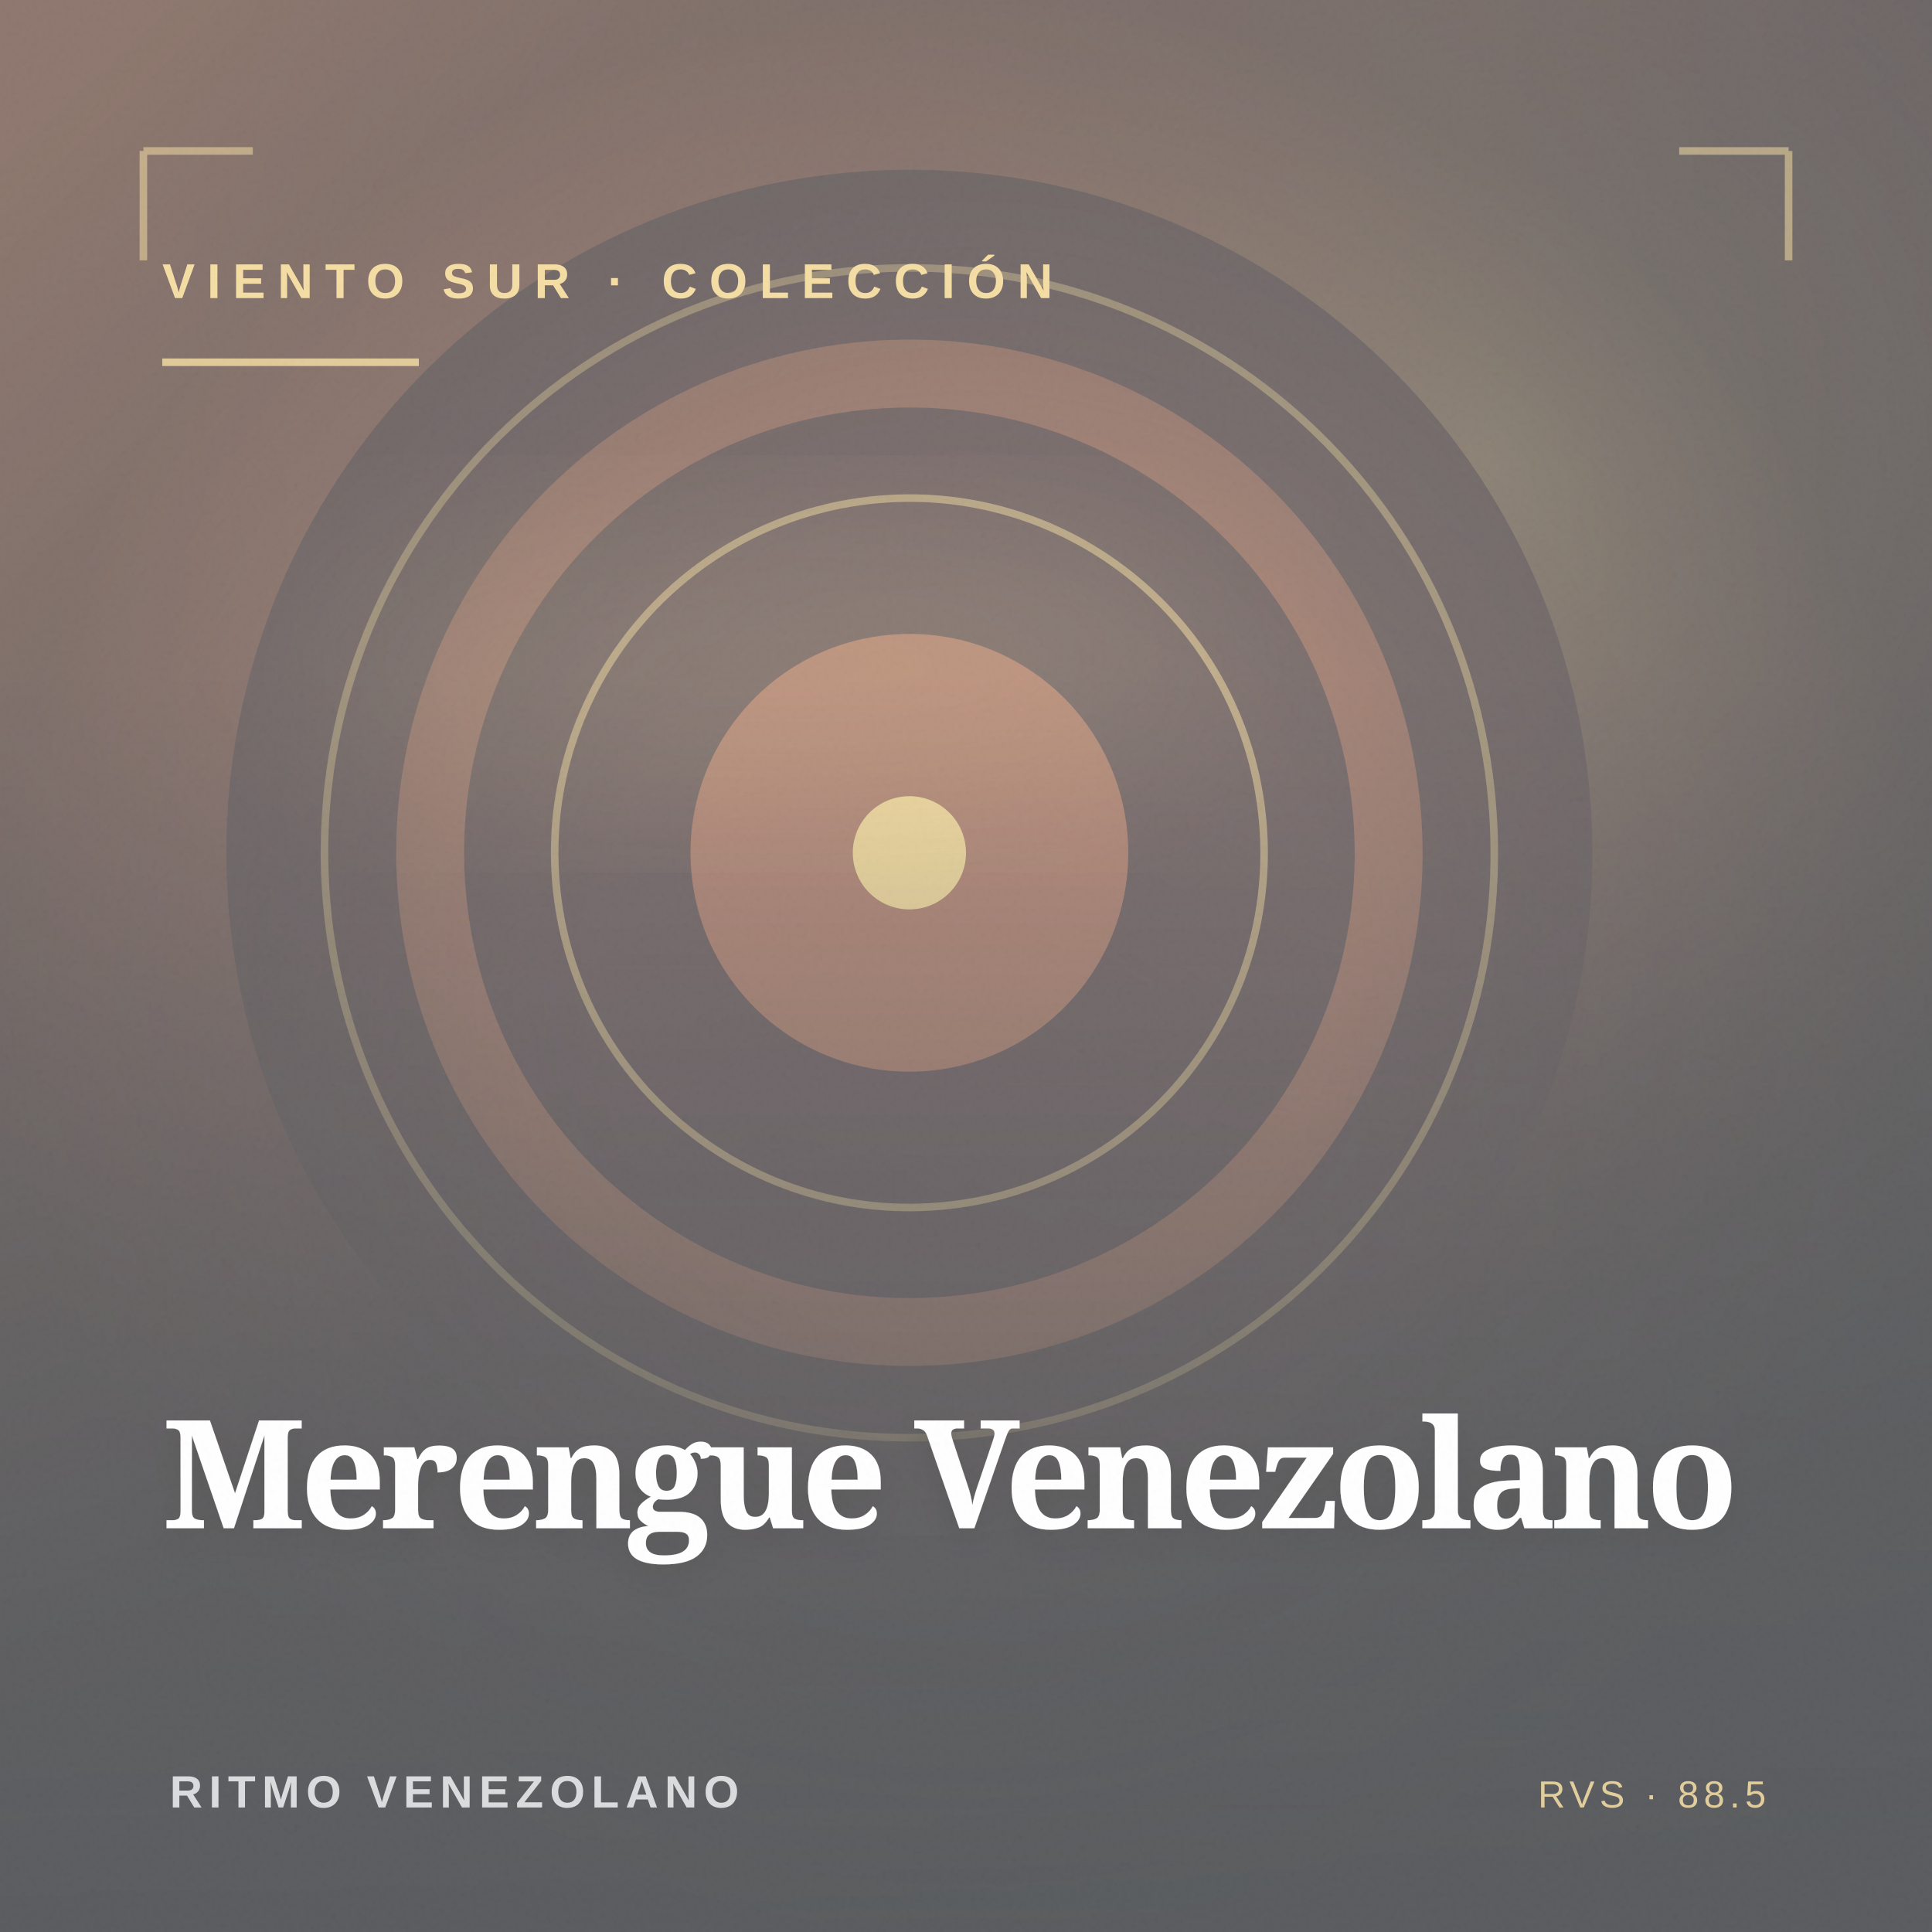
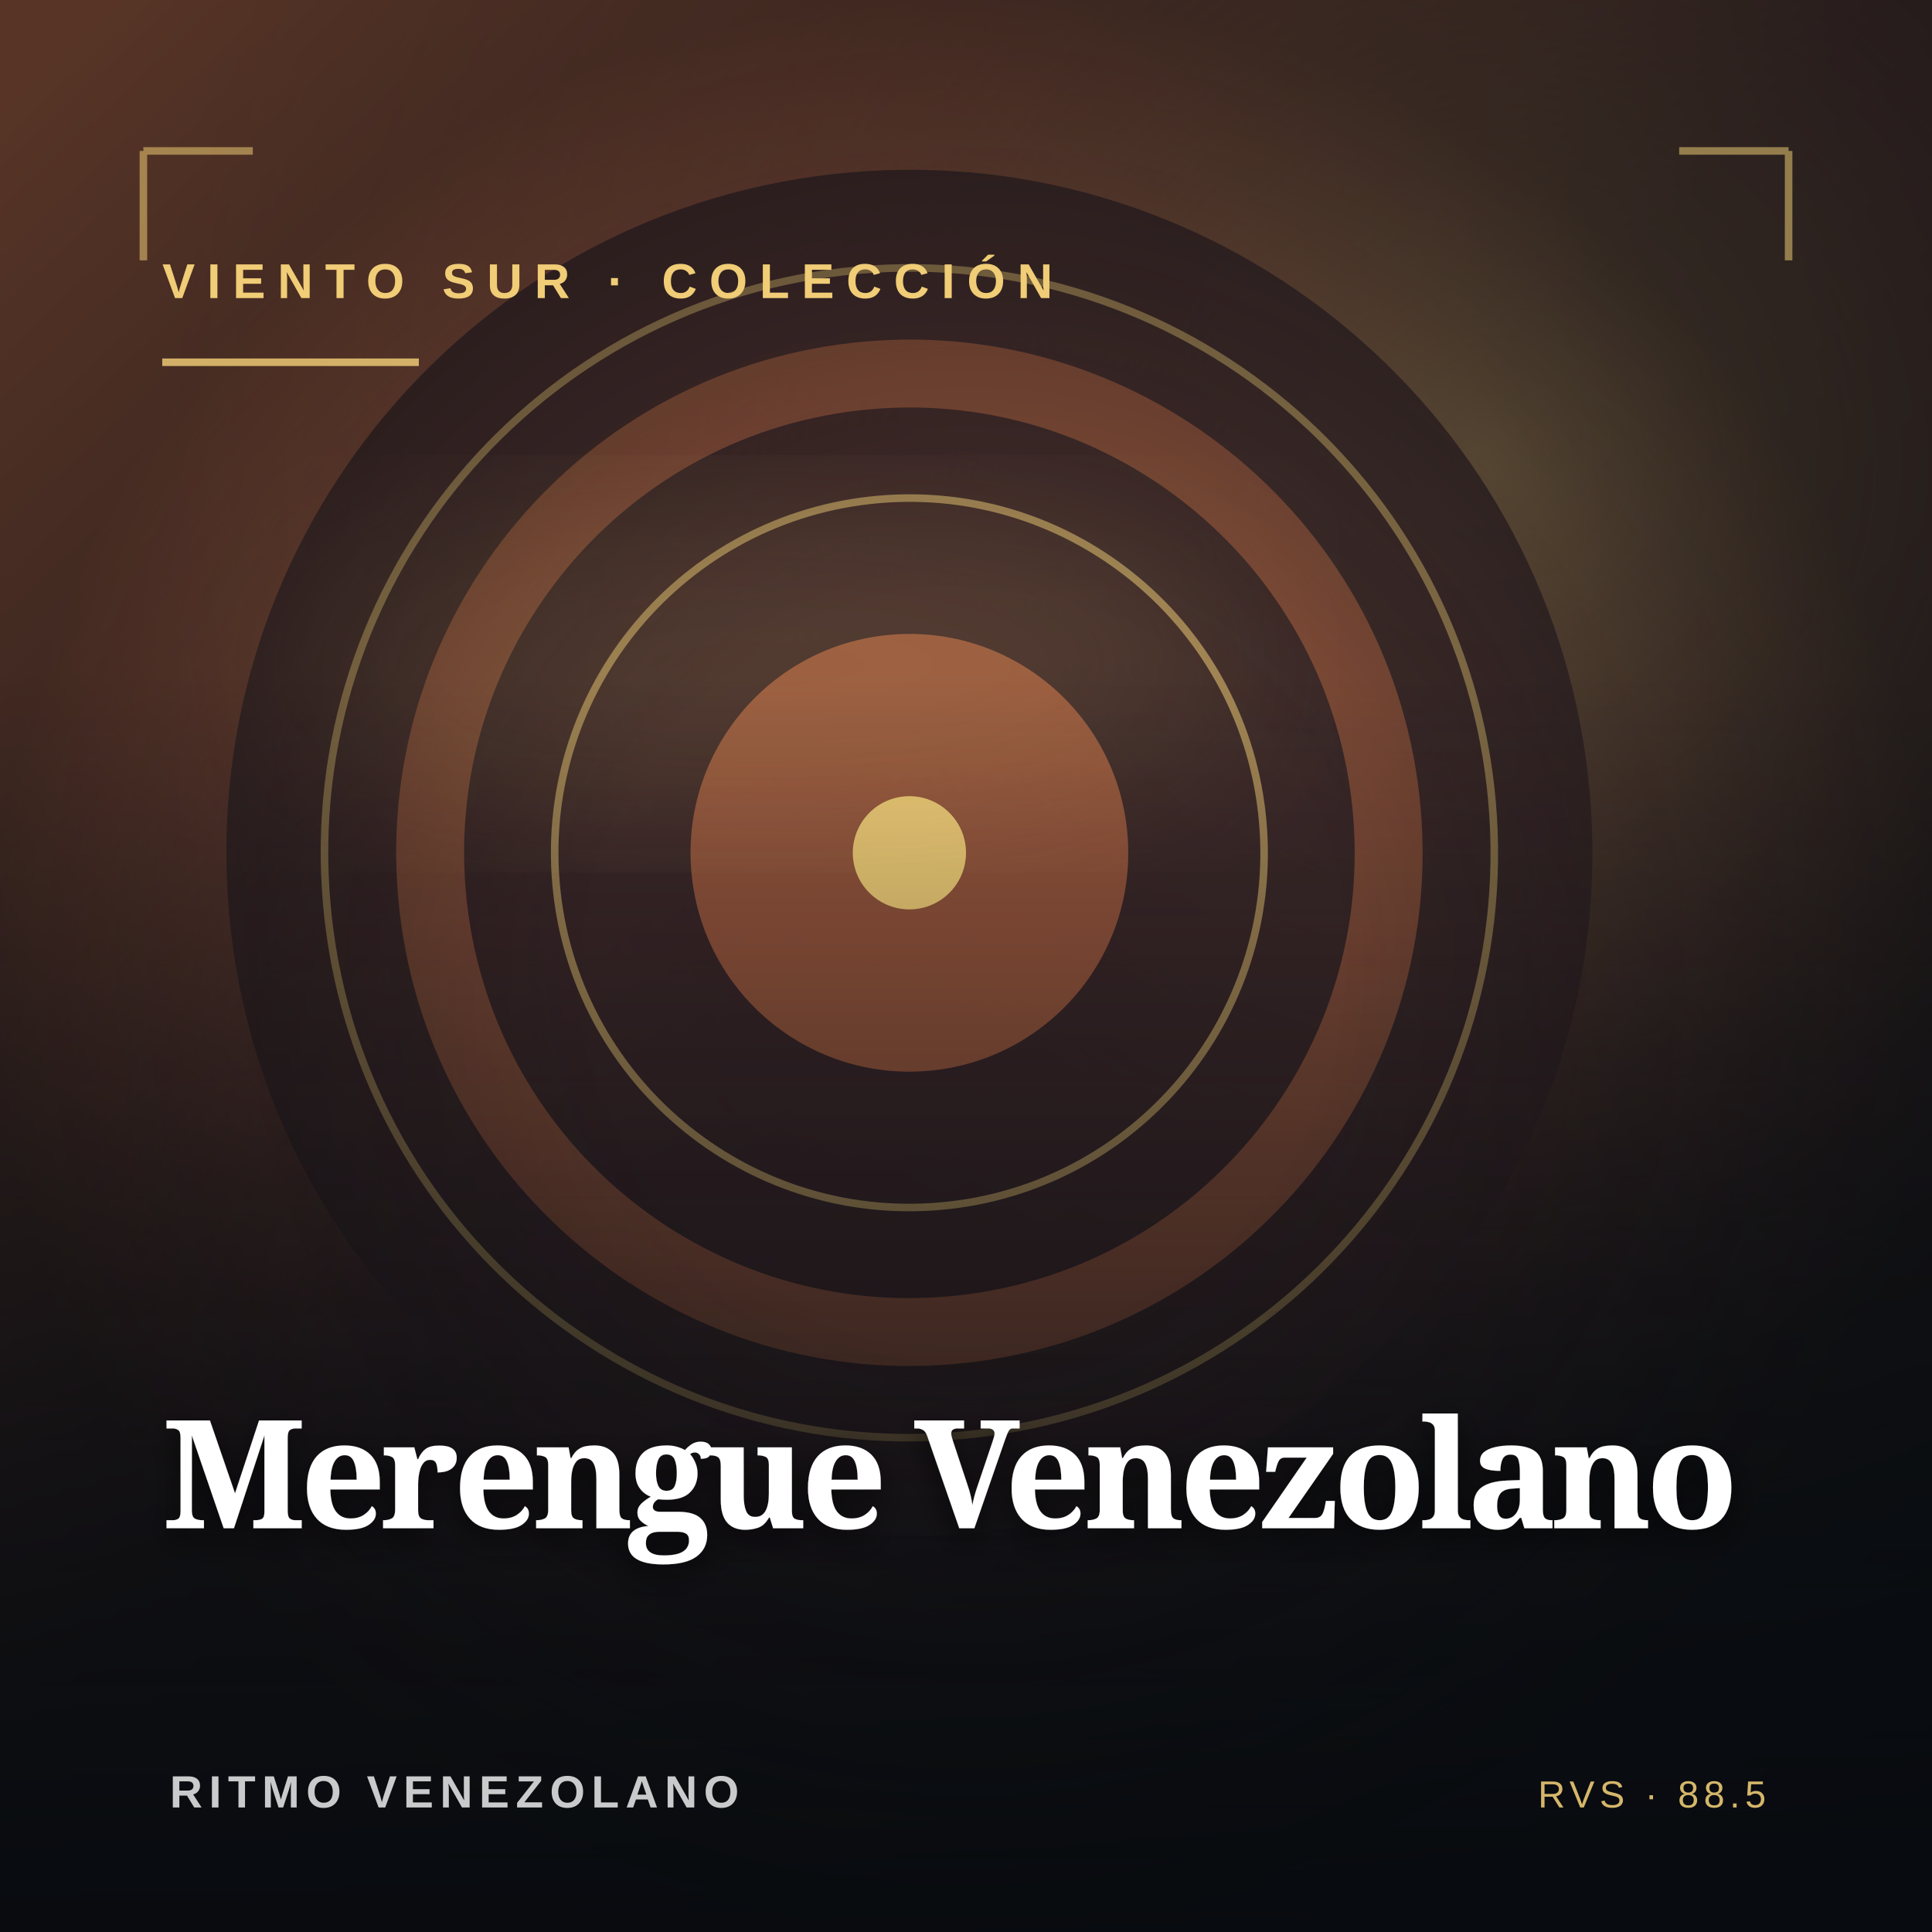
<svg xmlns="http://www.w3.org/2000/svg" viewBox="0 0 512 512" role="img" aria-label="Portada de álbum: Merengue Venezolano">
  <defs>
    <linearGradient id="bg" x1=".04" y1=".02" x2=".94" y2=".98">
      <stop stop-color="#b86743" />
      <stop offset=".48" stop-color="#352326" />
      <stop offset="1" stop-color="#101419" />
    </linearGradient>
    <radialGradient id="wash" cx=".77" cy=".24" r=".69">
      <stop stop-color="#f0cd76" stop-opacity=".36" />
      <stop offset=".55" stop-color="#b86743" stop-opacity=".13" />
      <stop offset="1" stop-color="#352326" stop-opacity="0" />
    </radialGradient>
    <linearGradient id="shade" x1="0" y1="0" x2="0" y2="1">
      <stop offset=".35" stop-color="#080b0f" stop-opacity="0" />
      <stop offset=".68" stop-color="#080b0f" stop-opacity=".5" />
      <stop offset="1" stop-color="#080b0f" stop-opacity=".96" />
    </linearGradient>
    <radialGradient id="vignette">
      <stop offset=".38" stop-color="#080b0e" stop-opacity="0" />
      <stop offset="1" stop-color="#080b0e" stop-opacity=".55" />
    </radialGradient>
    <filter id="blur">
      <feGaussianBlur stdDeviation="24" />
-     </filter>
-     <filter id="grain">
-       <feTurbulence type="fractalNoise" baseFrequency=".72" numOctaves="3" seed="56" stitchTiles="stitch" />
-       <feColorMatrix type="saturate" values="0" />
-       <feComponentTransfer>
-         <feFuncA type="table" tableValues="0 .26" />
-       </feComponentTransfer>
-       <feBlend in="SourceGraphic" mode="soft-light" />
    </filter>
    <filter id="shadow" x="-20%" y="-30%" width="140%" height="170%">
      <feGaussianBlur in="SourceAlpha" stdDeviation="4" result="blur" />
      <feOffset dy="3" />
      <feComponentTransfer>
        <feFuncA type="linear" slope=".65" />
      </feComponentTransfer>
      <feMerge>
        <feMergeNode />
        <feMergeNode in="SourceGraphic" />
      </feMerge>
    </filter>
  </defs>
  <path fill="url(#bg)" d="M0 0h512v512H0z" />
  <path fill="url(#wash)" d="M0 0h512v512H0z" />
  <g>
    <g transform="rotate(-5 241 226)">
      <circle cx="241" cy="226" r="181" fill="#352326" opacity=".8" />
      <circle cx="241" cy="226" r="155" fill="none" stroke="#f0cd76" stroke-width="2" opacity=".5" />
      <circle cx="241" cy="226" r="127" fill="none" stroke="#b86743" stroke-width="18" opacity=".55" />
      <circle cx="241" cy="226" r="94" fill="none" stroke="#f0cd76" stroke-width="2" opacity=".55" />
      <circle cx="241" cy="226" r="58" fill="#b86743" opacity=".7" />
      <circle cx="241" cy="226" r="15" fill="#f0cd76" />
    </g>
  </g>
  <ellipse cx="201" cy="176" rx="128" ry="46" fill="#f0cd76" opacity=".12" filter="url(#blur)" />
  <path fill="url(#shade)" d="M0 0h512v512H0z" />
  <path fill="url(#vignette)" d="M0 0h512v512H0z" />
  <path d="M38 40h29m-29 0v29m436-29h-29m29 0v29" fill="none" stroke="#f0cd76" stroke-width="2" opacity=".53" />
  <text x="43" y="79" fill="#f0cd76" font-family="Arial,sans-serif" font-size="13" font-weight="700" letter-spacing="3.2">VIENTO SUR  ·  COLECCIÓN</text>
  <path d="M43 96h68" stroke="#f0cd76" stroke-width="2" opacity=".82" />
  <g filter="url(#shadow)">
    <text x="43" y="405" class="title" fill="#fff" font-family="Georgia,serif" font-weight="700" letter-spacing="-1.6" font-size="40">Merengue Venezolano</text>
  </g>
  <text x="45" y="479" fill="#fff" fill-opacity=".78" font-family="Arial,sans-serif" font-size="12" font-weight="700" letter-spacing="1.7">RITMO VENEZOLANO</text>
  <text x="468" y="479" text-anchor="end" fill="#f0cd76" fill-opacity=".88" font-family="Arial,sans-serif" font-size="10" letter-spacing="1.3">RVS  ·  88.5</text>
-   <g filter="url(#grain)" opacity=".34">
-     <path fill="#fff" d="M0 0h512v512H0z" />
-   </g>
</svg>
